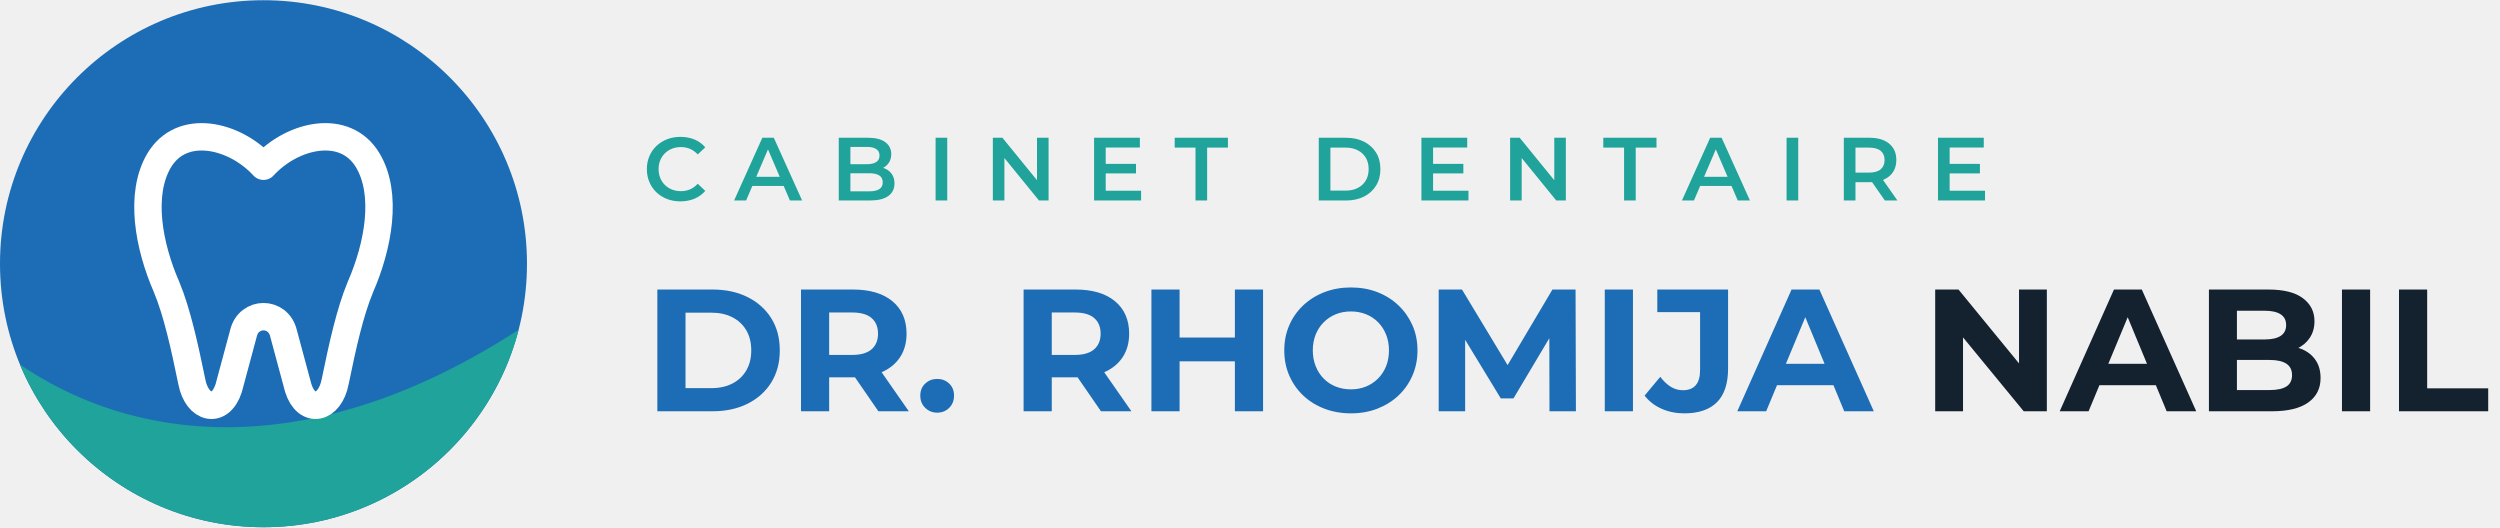
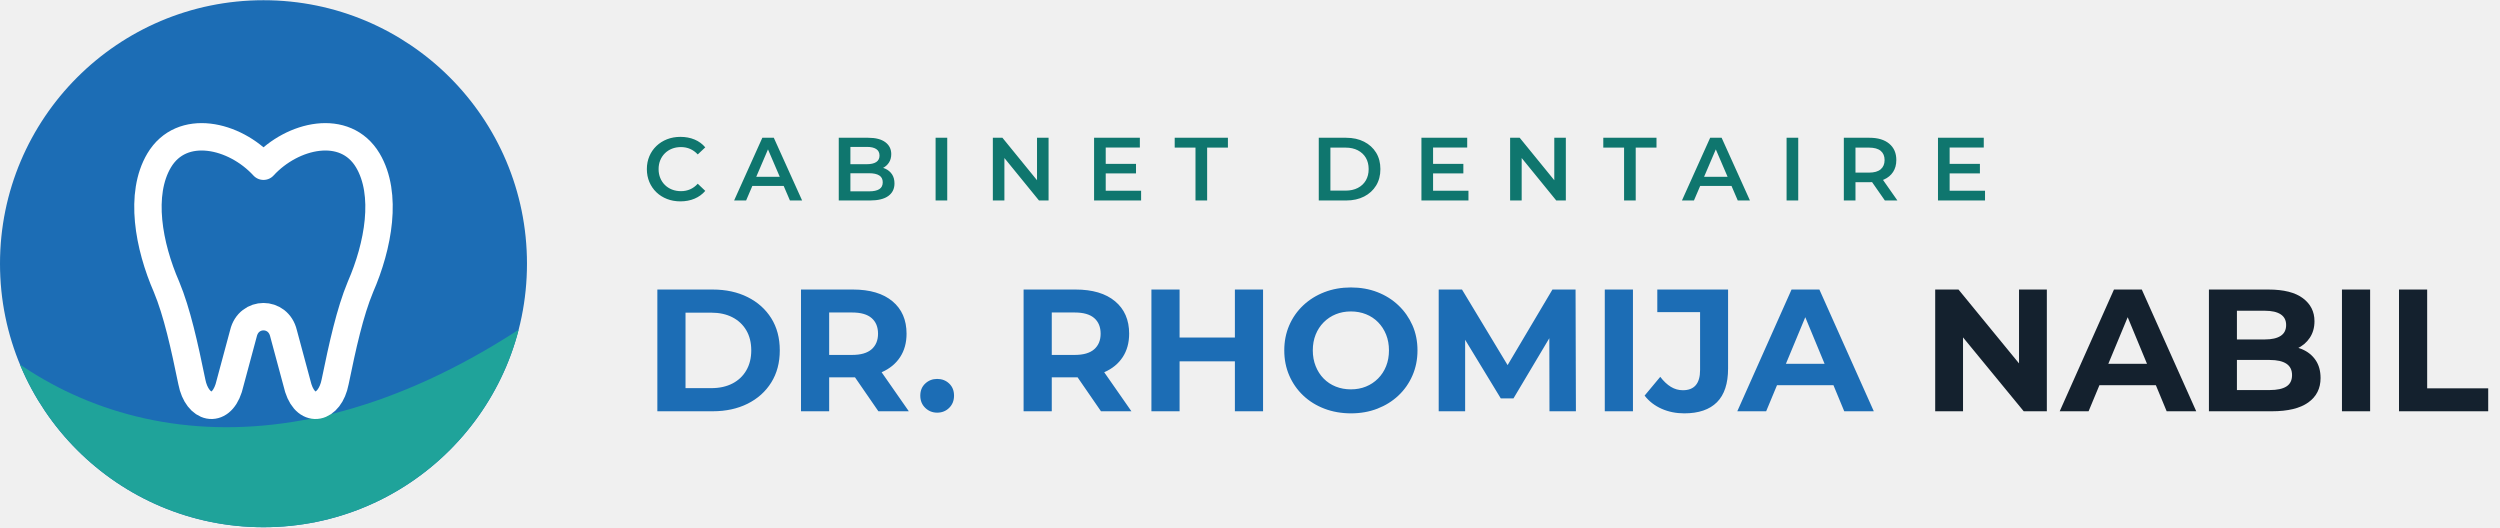
<svg xmlns="http://www.w3.org/2000/svg" viewBox="0 0 474.4 100.0" width="474" height="100" role="img" aria-label="Cabinet Dentaire Dr. Rhomija Nabil">
  <g transform="translate(0 0) scale(1.0)">
    <clipPath id="c00">
      <circle cx="50" cy="50" r="50" />
    </clipPath>
    <g clip-path="url(#c00)">
      <rect width="100" height="100" fill="#1C6DB5" />
      <path d="M-5 62C18 84 58 92 105 58V105H-5Z" fill="#1FA39A" />
    </g>
    <path d="M50 31.5C44.5 25.5 34.5 23.2 30.2 30.4C26.4 36.8 28.2 46.6 31.6 54.4C33.6 59.2 35 65.6 36.4 72.4C37.4 77.6 41.8 78.6 43.4 73.6L46.2 63.2C47.2 59 52.8 59 53.8 63.2L56.6 73.6C58.2 78.6 62.6 77.6 63.6 72.4C65 65.6 66.4 59.2 68.4 54.4C71.8 46.6 73.6 36.8 69.8 30.4C65.5 23.2 55.5 25.5 50 31.5Z" fill="none" stroke="#FFFFFF" stroke-width="5.2" stroke-linejoin="round" stroke-linecap="round" />
  </g>
-   <path d="M129.106 38.17Q127.746 38.17 126.582 37.719Q125.417 37.269 124.559 36.444Q123.7 35.62 123.224 34.498Q122.748 33.376 122.748 32.05Q122.748 30.724 123.224 29.602Q123.7 28.48 124.567 27.655Q125.434 26.831 126.59 26.38Q127.746 25.93 129.123 25.93Q130.585 25.93 131.792 26.431Q132.999 26.933 133.832 27.919L132.404 29.262Q131.758 28.565 130.959 28.216Q130.16 27.868 129.225 27.868Q128.29 27.868 127.516 28.174Q126.743 28.48 126.173 29.041Q125.604 29.602 125.29 30.367Q124.975 31.132 124.975 32.05Q124.975 32.968 125.29 33.733Q125.604 34.498 126.173 35.059Q126.743 35.62 127.516 35.926Q128.29 36.232 129.225 36.232Q130.16 36.232 130.959 35.883Q131.758 35.535 132.404 34.821L133.832 36.181Q132.999 37.15 131.792 37.66Q130.585 38.17 129.106 38.17ZM139.306 38.0 144.661 26.1H146.837L152.209 38.0H149.897L145.29 27.273H146.174L141.584 38.0ZM141.771 35.246 142.366 33.512H148.792L149.387 35.246ZM159.162 38.0V26.1H164.738Q166.88 26.1 168.002 26.942Q169.124 27.783 169.124 29.194Q169.124 30.146 168.682 30.818Q168.24 31.489 167.5 31.855Q166.761 32.22 165.894 32.22L166.2 31.608Q167.203 31.608 168.002 31.974Q168.801 32.339 169.268 33.036Q169.736 33.733 169.736 34.77Q169.736 36.3 168.563 37.15Q167.39 38.0 165.078 38.0ZM161.372 36.266H164.942Q166.183 36.266 166.846 35.858Q167.509 35.45 167.509 34.549Q167.509 33.665 166.846 33.248Q166.183 32.832 164.942 32.832H161.202V31.115H164.5Q165.656 31.115 166.276 30.707Q166.897 30.299 166.897 29.483Q166.897 28.65 166.276 28.242Q165.656 27.834 164.5 27.834H161.372ZM177.539 38.0V26.1H179.749V38.0ZM188.402 38.0V26.1H190.221L197.684 35.263H196.783V26.1H198.976V38.0H197.157L189.694 28.837H190.595V38.0ZM207.612 38.0V26.1H216.299V27.953H209.822V36.147H216.537V38.0ZM209.652 32.866V31.047H215.568V32.866ZM226.856 38.0V27.97H222.912V26.1H233.01V27.97H229.066V38.0ZM250.248 38.0V26.1H255.45Q257.388 26.1 258.85 26.848Q260.312 27.596 261.128 28.922Q261.944 30.248 261.944 32.05Q261.944 33.835 261.128 35.169Q260.312 36.504 258.85 37.252Q257.388 38.0 255.45 38.0ZM252.458 36.13H255.348Q256.674 36.13 257.66 35.62Q258.646 35.11 259.182 34.192Q259.717 33.274 259.717 32.05Q259.717 30.809 259.182 29.899Q258.646 28.99 257.66 28.48Q256.674 27.97 255.348 27.97H252.458ZM269.73 38.0V26.1H278.417V27.953H271.94V36.147H278.655V38.0ZM271.77 32.866V31.047H277.686V32.866ZM286.56 38.0V26.1H288.379L295.842 35.263H294.941V26.1H297.134V38.0H295.315L287.852 28.837H288.753V38.0ZM308.184 38.0V27.97H304.24V26.1H314.338V27.97H310.394V38.0ZM319.166 38.0 324.521 26.1H326.697L332.069 38.0H329.757L325.15 27.273H326.034L321.444 38.0ZM321.631 35.246 322.226 33.512H328.652L329.247 35.246ZM339.022 38.0V26.1H341.232V38.0ZM349.885 38.0V26.1H354.764Q357.144 26.1 358.496 27.222Q359.847 28.344 359.847 30.333Q359.847 31.642 359.235 32.585Q358.623 33.529 357.493 34.03Q356.362 34.532 354.781 34.532H351.109L352.095 33.529V38.0ZM357.671 38.0 354.662 33.682H357.025L360.051 38.0ZM352.095 33.767 351.109 32.713H354.679Q356.141 32.713 356.881 32.084Q357.62 31.455 357.62 30.333Q357.62 29.194 356.881 28.582Q356.141 27.97 354.679 27.97H351.109L352.095 26.882ZM367.752 38.0V26.1H376.439V27.953H369.962V36.147H376.677V38.0ZM369.792 32.866V31.047H375.708V32.866Z" fill="#1FA39A" />
+   <path d="M129.106 38.17Q127.746 38.17 126.582 37.719Q125.417 37.269 124.559 36.444Q123.7 35.62 123.224 34.498Q122.748 33.376 122.748 32.05Q122.748 30.724 123.224 29.602Q123.7 28.48 124.567 27.655Q125.434 26.831 126.59 26.38Q127.746 25.93 129.123 25.93Q130.585 25.93 131.792 26.431Q132.999 26.933 133.832 27.919L132.404 29.262Q131.758 28.565 130.959 28.216Q130.16 27.868 129.225 27.868Q128.29 27.868 127.516 28.174Q126.743 28.48 126.173 29.041Q125.604 29.602 125.29 30.367Q124.975 31.132 124.975 32.05Q124.975 32.968 125.29 33.733Q125.604 34.498 126.173 35.059Q126.743 35.62 127.516 35.926Q128.29 36.232 129.225 36.232Q130.16 36.232 130.959 35.883Q131.758 35.535 132.404 34.821L133.832 36.181Q132.999 37.15 131.792 37.66Q130.585 38.17 129.106 38.17ZM139.306 38.0 144.661 26.1H146.837L152.209 38.0H149.897L145.29 27.273H146.174L141.584 38.0ZM141.771 35.246 142.366 33.512H148.792L149.387 35.246ZM159.162 38.0V26.1H164.738Q166.88 26.1 168.002 26.942Q169.124 27.783 169.124 29.194Q169.124 30.146 168.682 30.818Q168.24 31.489 167.5 31.855Q166.761 32.22 165.894 32.22L166.2 31.608Q167.203 31.608 168.002 31.974Q168.801 32.339 169.268 33.036Q169.736 33.733 169.736 34.77Q169.736 36.3 168.563 37.15Q167.39 38.0 165.078 38.0ZM161.372 36.266H164.942Q166.183 36.266 166.846 35.858Q167.509 35.45 167.509 34.549Q167.509 33.665 166.846 33.248Q166.183 32.832 164.942 32.832H161.202V31.115H164.5Q165.656 31.115 166.276 30.707Q166.897 30.299 166.897 29.483Q166.897 28.65 166.276 28.242Q165.656 27.834 164.5 27.834H161.372ZM177.539 38.0V26.1H179.749V38.0ZM188.402 38.0V26.1H190.221L197.684 35.263H196.783V26.1H198.976V38.0H197.157L189.694 28.837H190.595V38.0ZM207.612 38.0V26.1H216.299V27.953H209.822V36.147H216.537V38.0ZM209.652 32.866V31.047H215.568V32.866ZM226.856 38.0V27.97H222.912V26.1H233.01V27.97H229.066V38.0ZM250.248 38.0V26.1H255.45Q257.388 26.1 258.85 26.848Q260.312 27.596 261.128 28.922Q261.944 30.248 261.944 32.05Q261.944 33.835 261.128 35.169Q260.312 36.504 258.85 37.252Q257.388 38.0 255.45 38.0ZM252.458 36.13H255.348Q256.674 36.13 257.66 35.62Q258.646 35.11 259.182 34.192Q259.717 33.274 259.717 32.05Q259.717 30.809 259.182 29.899Q258.646 28.99 257.66 28.48Q256.674 27.97 255.348 27.97H252.458ZM269.73 38.0V26.1H278.417V27.953H271.94V36.147H278.655V38.0ZM271.77 32.866V31.047H277.686V32.866ZM286.56 38.0V26.1H288.379L295.842 35.263H294.941V26.1H297.134V38.0H295.315L287.852 28.837H288.753V38.0ZM308.184 38.0V27.97H304.24V26.1H314.338V27.97H310.394V38.0ZM319.166 38.0 324.521 26.1H326.697L332.069 38.0H329.757L325.15 27.273H326.034L321.444 38.0ZM321.631 35.246 322.226 33.512H328.652L329.247 35.246ZM339.022 38.0V26.1H341.232V38.0ZM349.885 38.0V26.1H354.764Q357.144 26.1 358.496 27.222Q359.847 28.344 359.847 30.333Q359.847 31.642 359.235 32.585Q358.623 33.529 357.493 34.03Q356.362 34.532 354.781 34.532H351.109L352.095 33.529V38.0ZM357.671 38.0 354.662 33.682H357.025L360.051 38.0ZM352.095 33.767 351.109 32.713H354.679Q356.141 32.713 356.881 32.084Q357.62 31.455 357.62 30.333Q357.62 29.194 356.881 28.582Q356.141 27.97 354.679 27.97H351.109L352.095 26.882ZM367.752 38.0V26.1H376.439V27.953H369.962V36.147H376.677V38.0ZM369.792 32.866V31.047H375.708V32.866Z" fill="#0F766E" />
  <path d="M124.739 78.0V54.9H135.233Q138.995 54.9 141.866 56.335Q144.737 57.771 146.354 60.345Q147.971 62.919 147.971 66.45Q147.971 69.948 146.354 72.538Q144.737 75.129 141.866 76.565Q138.995 78.0 135.233 78.0ZM130.085 73.611H134.969Q137.279 73.611 138.978 72.737Q140.678 71.862 141.618 70.245Q142.559 68.628 142.559 66.45Q142.559 64.239 141.618 62.639Q140.678 61.038 138.978 60.163Q137.279 59.289 134.969 59.289H130.085ZM151.997 78.0V54.9H161.864Q166.682 54.9 169.355 57.127Q172.028 59.355 172.028 63.282Q172.028 65.856 170.807 67.72Q169.586 69.585 167.342 70.575Q165.098 71.565 161.996 71.565H154.967L157.343 69.222V78.0ZM166.682 78.0 160.907 69.618H166.616L172.457 78.0ZM157.343 69.816 154.967 67.308H161.699Q164.174 67.308 165.395 66.236Q166.616 65.163 166.616 63.282Q166.616 61.368 165.395 60.312Q164.174 59.256 161.699 59.256H154.967L157.343 56.715ZM177.836 78.264Q176.516 78.264 175.576 77.356Q174.635 76.449 174.635 75.03Q174.635 73.611 175.576 72.737Q176.516 71.862 177.836 71.862Q179.189 71.862 180.113 72.737Q181.037 73.611 181.037 75.03Q181.037 76.449 180.113 77.356Q179.189 78.264 177.836 78.264ZM194.237 78.0V54.9H204.104Q208.922 54.9 211.595 57.127Q214.268 59.355 214.268 63.282Q214.268 65.856 213.047 67.72Q211.826 69.585 209.582 70.575Q207.338 71.565 204.236 71.565H197.207L199.583 69.222V78.0ZM208.922 78.0 203.147 69.618H208.856L214.697 78.0ZM199.583 69.816 197.207 67.308H203.939Q206.414 67.308 207.635 66.236Q208.856 65.163 208.856 63.282Q208.856 61.368 207.635 60.312Q206.414 59.256 203.939 59.256H197.207L199.583 56.715ZM234.332 78.0V54.9H239.678V78.0ZM218.492 78.0V54.9H223.838V78.0ZM223.442 68.529V64.008H234.728V68.529ZM256.376 78.396Q253.637 78.396 251.31 77.505Q248.984 76.614 247.285 74.997Q245.585 73.38 244.644 71.202Q243.704 69.024 243.704 66.45Q243.704 63.876 244.644 61.698Q245.585 59.52 247.301 57.903Q249.017 56.286 251.327 55.395Q253.637 54.504 256.343 54.504Q259.082 54.504 261.375 55.395Q263.669 56.286 265.368 57.903Q267.068 59.52 268.025 61.681Q268.982 63.843 268.982 66.45Q268.982 69.024 268.025 71.219Q267.068 73.413 265.368 75.013Q263.669 76.614 261.375 77.505Q259.082 78.396 256.376 78.396ZM256.343 73.842Q257.894 73.842 259.197 73.314Q260.501 72.786 261.491 71.796Q262.481 70.806 263.025 69.453Q263.57 68.1 263.57 66.45Q263.57 64.8 263.025 63.447Q262.481 62.094 261.507 61.104Q260.534 60.114 259.214 59.586Q257.894 59.058 256.343 59.058Q254.792 59.058 253.488 59.586Q252.185 60.114 251.195 61.104Q250.205 62.094 249.661 63.447Q249.116 64.8 249.116 66.45Q249.116 68.067 249.661 69.436Q250.205 70.806 251.179 71.796Q252.152 72.786 253.472 73.314Q254.792 73.842 256.343 73.842ZM273.008 78.0V54.9H277.43L287.264 71.202H284.921L294.59 54.9H298.979L299.045 78.0H294.029L293.996 62.589H294.92L287.198 75.558H284.789L276.902 62.589H278.024V78.0ZM304.523 78.0V54.9H309.869V78.0ZM319.604 78.396Q317.261 78.396 315.298 77.522Q313.334 76.647 312.08 75.03L315.05 71.466Q316.007 72.72 317.063 73.364Q318.119 74.007 319.34 74.007Q322.607 74.007 322.607 70.179V59.19H314.489V54.9H327.92V69.882Q327.92 74.172 325.808 76.284Q323.696 78.396 319.604 78.396ZM329.669 78.0 339.965 54.9H345.245L355.574 78.0H349.964L341.516 57.606H343.628L335.147 78.0ZM334.817 73.05 336.236 68.991H348.116L349.568 73.05Z" fill="#1C6DB5" />
  <path d="M367.223 78.0V54.9H371.645L385.274 71.532H383.129V54.9H388.409V78.0H384.02L370.358 61.368H372.503V78.0ZM390.851 78.0 401.147 54.9H406.427L416.756 78.0H411.146L402.698 57.606H404.81L396.329 78.0ZM395.999 73.05 397.418 68.991H409.298L410.75 73.05ZM419.165 78.0V54.9H430.451Q434.807 54.9 437.002 56.55Q439.196 58.2 439.196 60.906Q439.196 62.721 438.305 64.058Q437.414 65.394 435.863 66.12Q434.312 66.846 432.299 66.846L432.926 65.493Q435.104 65.493 436.787 66.203Q438.47 66.912 439.411 68.298Q440.351 69.684 440.351 71.697Q440.351 74.667 438.008 76.334Q435.665 78.0 431.111 78.0ZM424.478 73.974H430.715Q432.794 73.974 433.867 73.297Q434.939 72.621 434.939 71.136Q434.939 69.684 433.867 68.975Q432.794 68.265 430.715 68.265H424.082V64.371H429.791Q431.738 64.371 432.778 63.694Q433.817 63.018 433.817 61.632Q433.817 60.279 432.778 59.602Q431.738 58.926 429.791 58.926H424.478ZM444.41 78.0V54.9H449.756V78.0ZM455.234 78.0V54.9H460.58V73.644H472.163V78.0Z" fill="#14212E" />
</svg>
